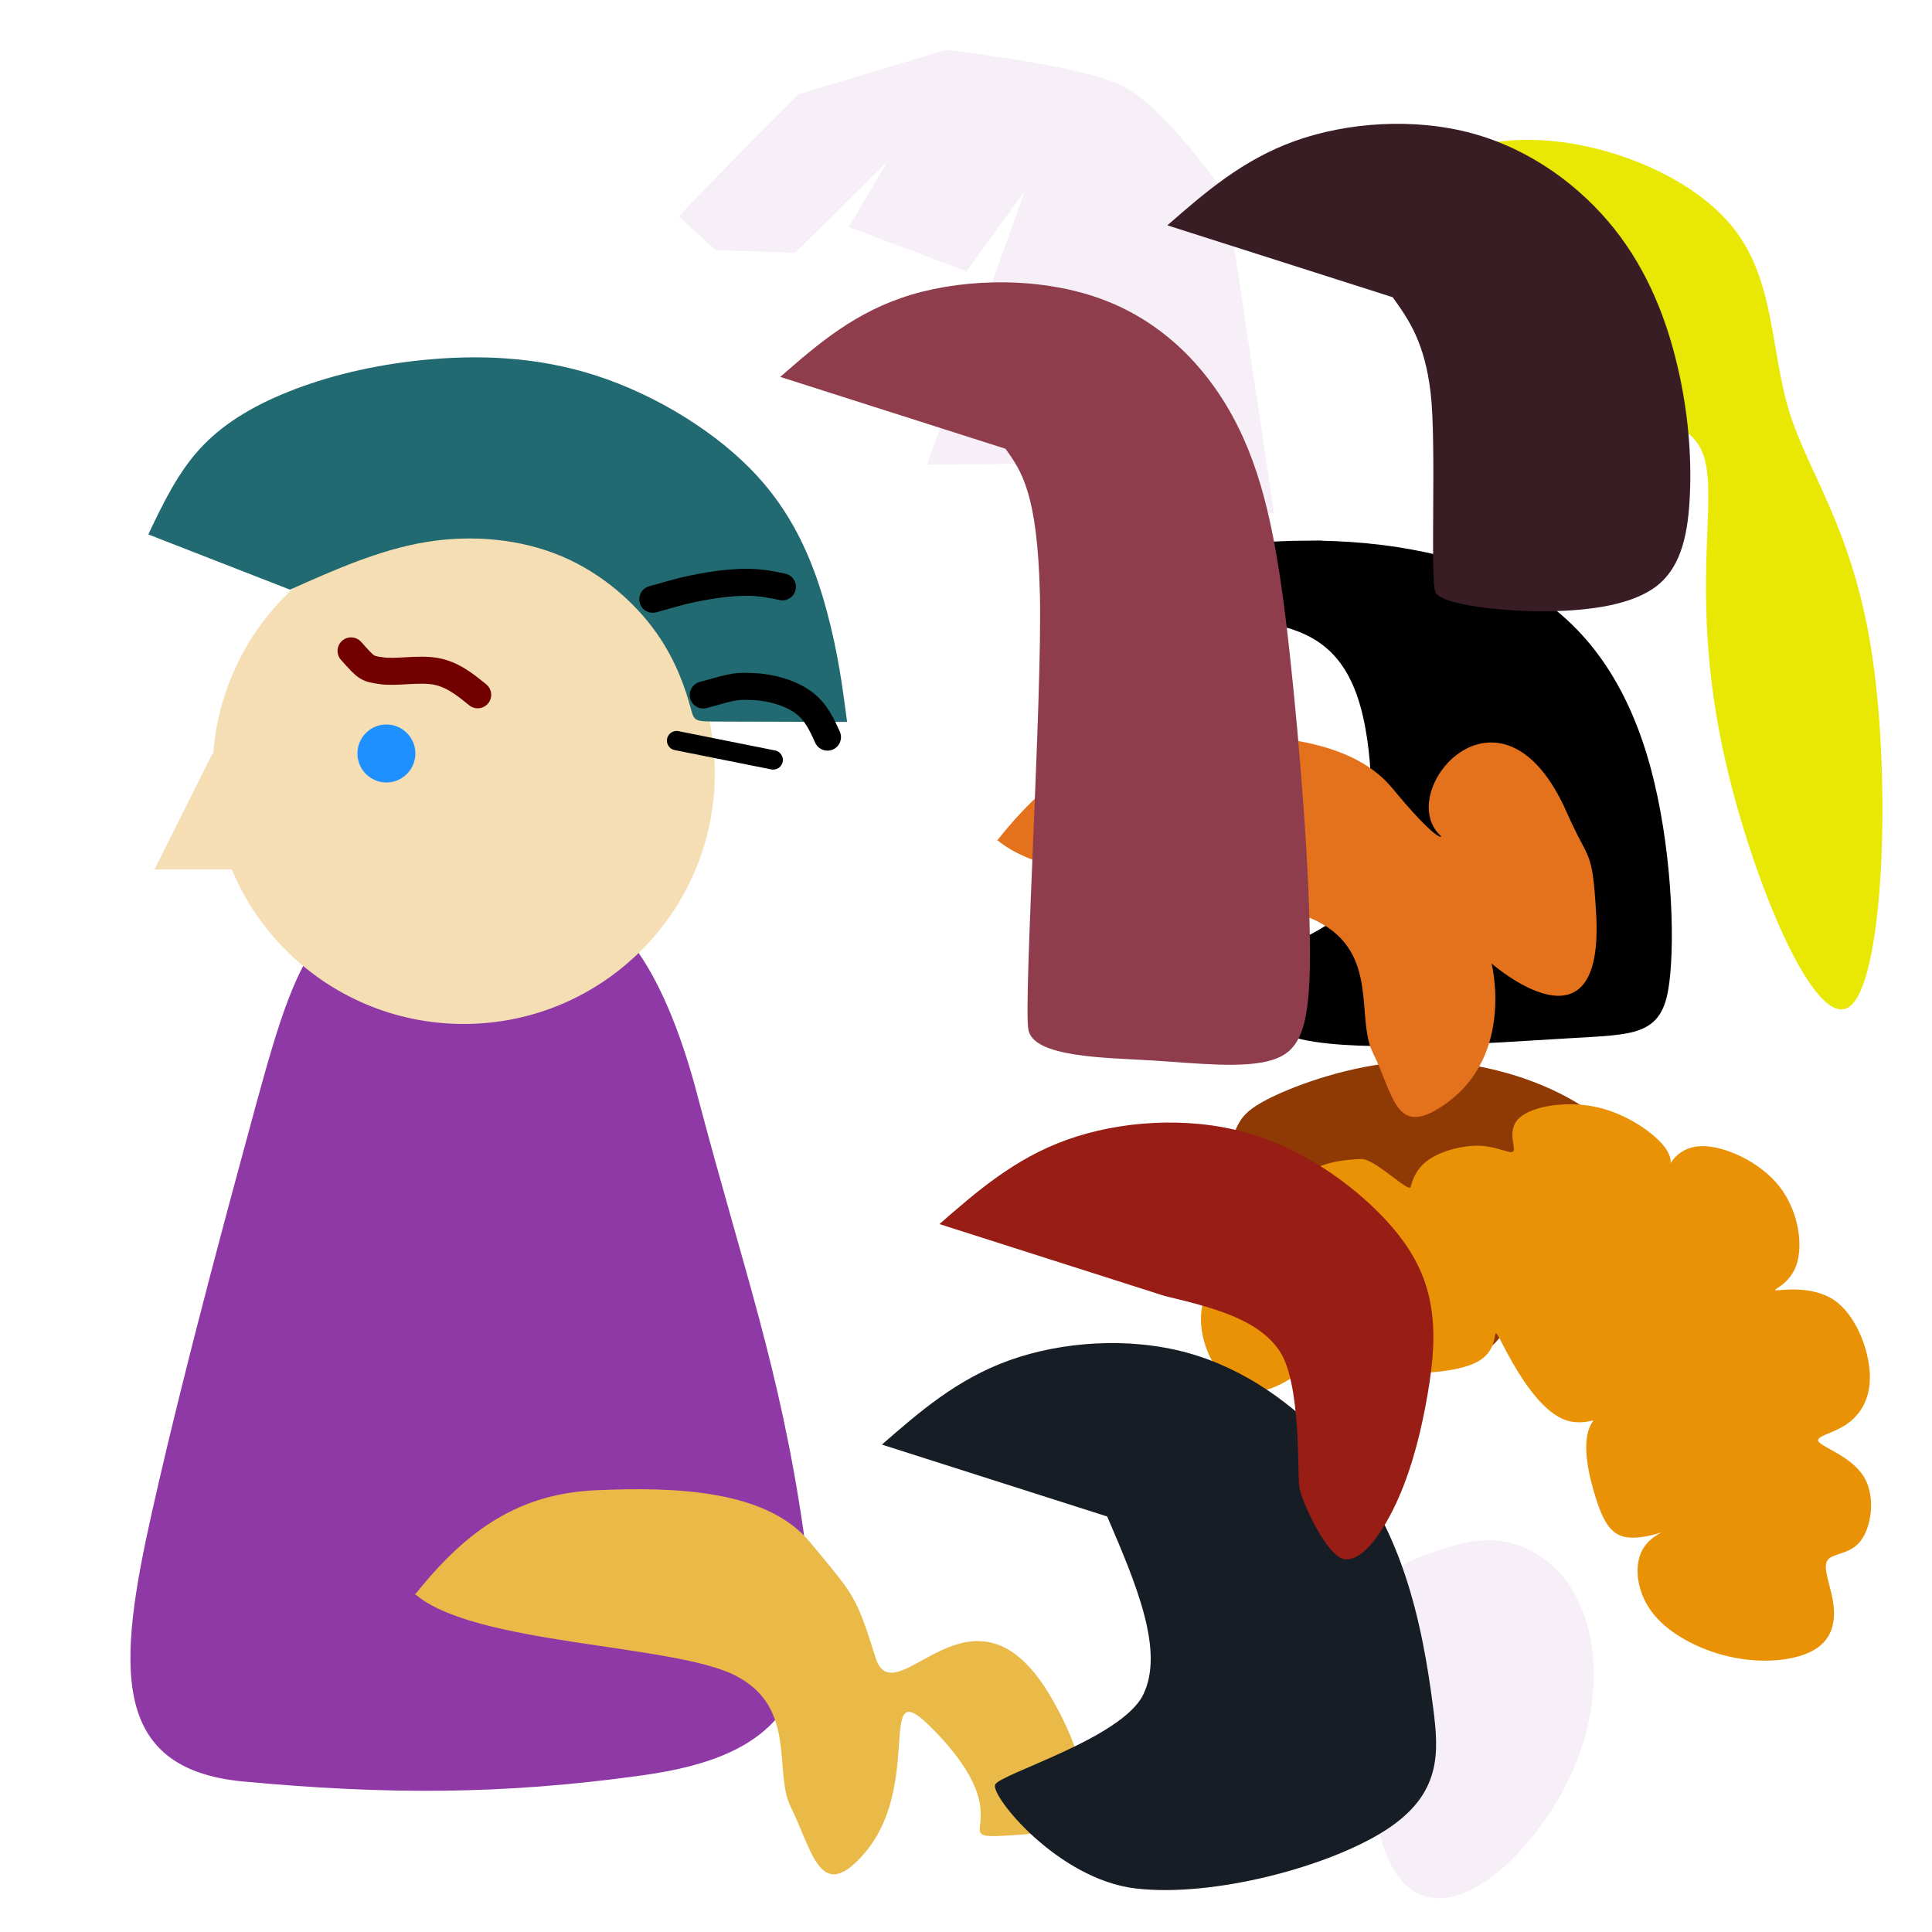
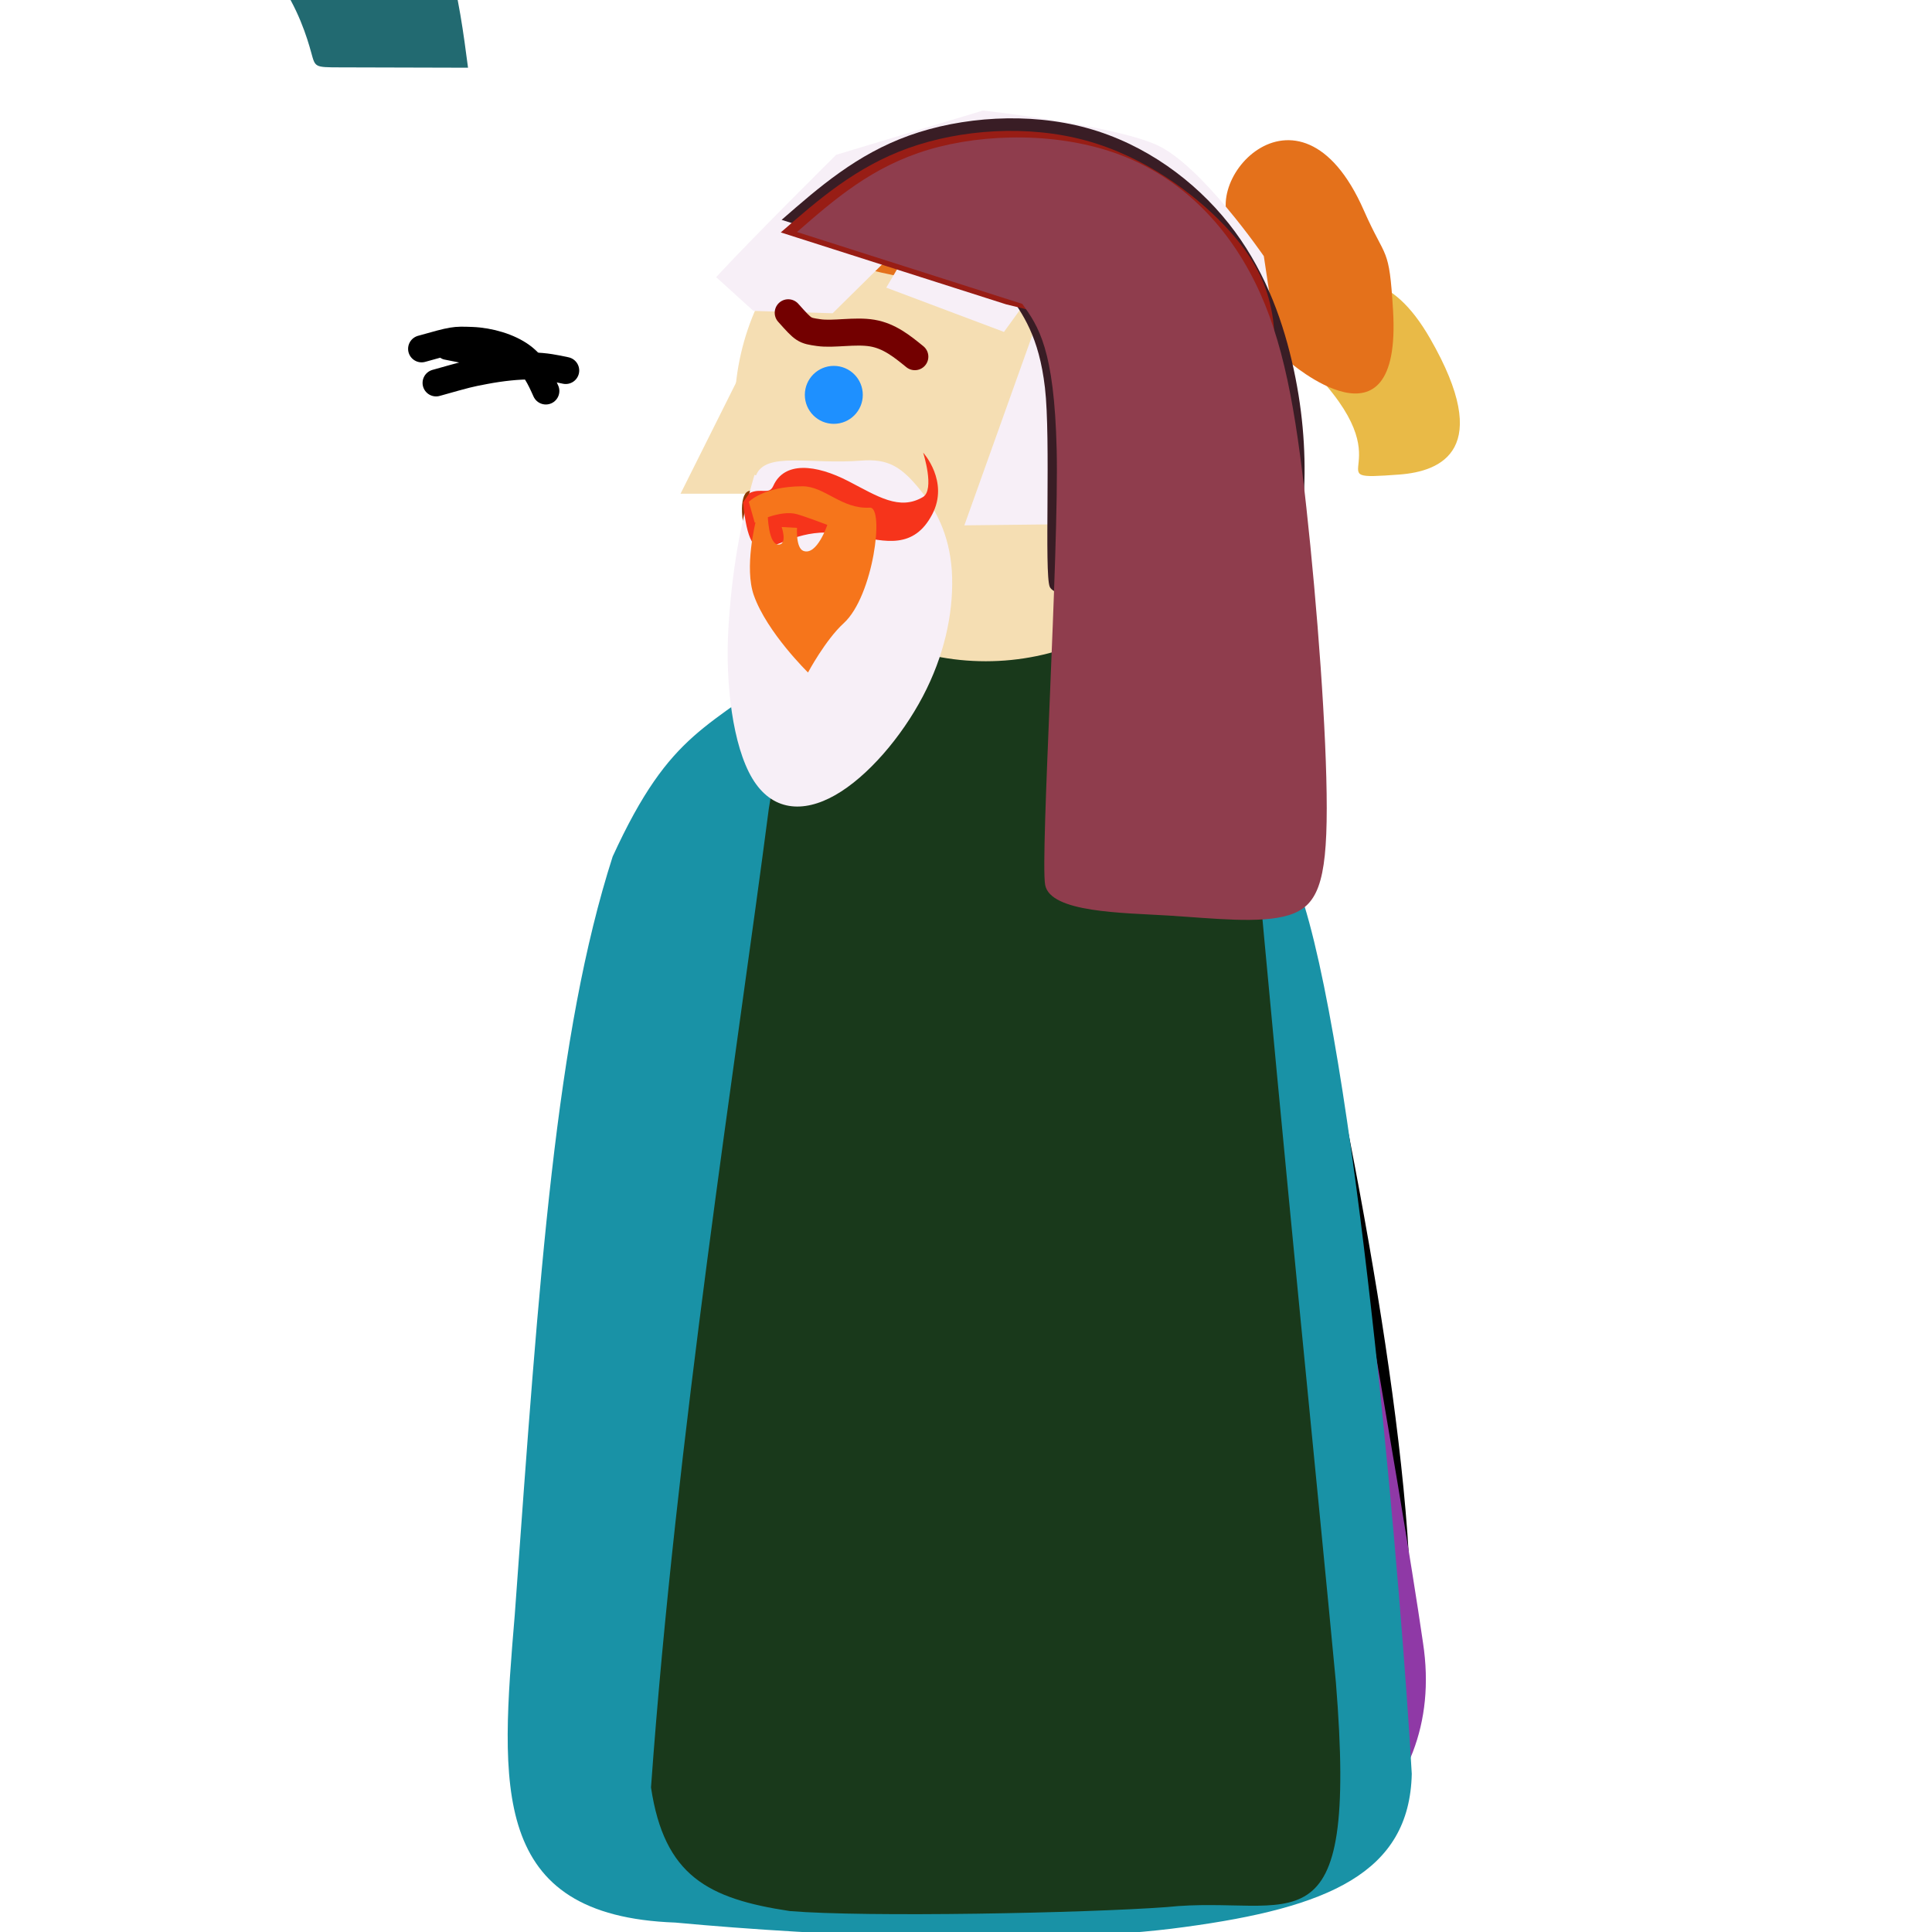
<svg xmlns="http://www.w3.org/2000/svg" width="100%" viewBox="0 0 100.0 100.0" version="1.1" id="svg1162">
  <defs id="defs170">
    </defs>
-   <path id="body-big" style="fill:transparent" d="m 24,39       c -2.9,0 -3.9,0.0 -7,1.1      -2.4,0.8 -4.1,3.2      -6.6,10.6 -2.4,7.3      -5.6,18.5 -6.9,26.7      -1.2,8.1 -0.2,11.4      6.4,13.0 6.6,1.6       19.1,1.7 26.5,0.3      7.4,-1.3 9.7,-4.2      9.2,-12.7 -0.5,-8.5      -4.2,-21.7 -6.7,-29.3      -2.4,-7.6 -3.8,-8.7      -5.8,-9.2 -1.9,-0.5      -4.3,-0.5 -7.3,-0.5 z" />
-   <path id="body-little" style="fill:#8f39a6" d="m 24,47      c -2.9,0 -3.9,0.0 -7,1.1       -1.7,1.8 -2.6,4.9       -3.7,8.9 -1.0,3.7       -3.6,13.1 -5.42,21.2       -1.8,8.0 -2.2,13.3       4.6,14.0 7.5,0.7       13.5,0.7 20.7,-0.3       7.4,-1.0 9.7,-4.2       8.4,-12.7 -1.2,-8.3       -3.1,-13.5 -5.4,-22.2       -2.0,-7.8 -4.7,-10.0       -6.6,-10.4 -1.93,-0       -4.3,-0 -7.3,-0 z" />
-   <circle id="head" style="fill:wheat;" cx="24" cy="40" r="13" />
-   <path id="nose-triangle" style="fill:wheat;" d="m 11,39 -3,6 6,0 z" />
-   <circle id="eye" style="fill:dodgerblue;" cx="20" cy="39" r="1.5" />
-   <path id="eyebrow" style="stroke:#000000;stroke-linecap:round" d="m 35.02,38.334 5,1" />
-   <path id="hair-bob" style="fill:#000000;stroke:#000000;" d="m 67.632,28.483 c 3.981,-0.02 8.243,0.704 11.319,2.594 3.076,1.89 4.966,4.946 6.011,8.826 1.045,3.88 1.246,8.585 0.945,10.896 -0.301,2.312 -1.105,2.231 -4.885,2.452 -3.78,0.221 -10.535,0.744 -13.531,0.06 -2.996,-0.683 -2.232,-2.573 -0.905,-3.619 1.327,-1.046 3.217,-1.247 4.162,-3.599 0.944,-2.352 0.944,-6.855 0.141,-9.69 -0.804,-2.835 -2.412,-4.001 -4.624,-4.524 -2.212,-0.523 -5.026,-0.403 -6.795,-0.603 -1.769,-0.201 -2.493,-0.723 -1.005,-1.367 1.488,-0.644 5.187,-1.408 9.168,-1.428 z" />
-   <path style="fill:#8f3905;fill-opacity:1;stroke-width:1.398;stroke-linecap:round;stroke-linejoin:round;stroke-miterlimit:0" d="m 76.598,64.777 c -0.08,2.414 -0.161,4.826 0.322,4.987 0.482,0.161 1.528,-1.93 2.634,-2.895 1.106,-0.965 2.272,-0.804 3.036,0.222 0.764,1.026 1.125,2.916 1.387,4.182 0.261,1.267 0.422,1.91 1.006,2.372 0.583,0.462 1.589,0.743 2.473,-0.684 0.884,-1.427 1.648,-4.564 1.246,-7.016 C 88.3,63.491 86.732,61.722 85.847,60.817 84.963,59.912 84.762,59.872 84.56,59.831" id="hair-base" />
-   <path style="fill:#8f3905;fill-opacity:1;stroke-width:1.398;stroke-linecap:round;stroke-linejoin:round;stroke-miterlimit:0" d="m 63.329,59.831 c 4.505,1.649 9.008,3.298 11.702,4.202 2.694,0.905 3.579,1.065 5.086,0.422 1.507,-0.644 3.638,-2.091 4.041,-3.558 0.402,-1.467 -0.924,-2.955 -3.035,-4.101 -2.111,-1.146 -5.006,-1.95 -7.861,-1.87 -2.855,0.08 -5.67,1.045 -7.198,1.749 -1.528,0.704 -1.77,1.146 -2.011,1.588" id="hair-top" />
-   <path style="fill:#8f3905;fill-opacity:1;stroke-width:1.398;stroke-linecap:round;stroke-linejoin:round;stroke-miterlimit:0" d="m 62.063,74.93 c 0.744,-0.744 2.152,-1.227 3.619,-1.166 1.468,0.061 2.996,0.664 3.036,1.146 0.04,0.482 -1.408,0.844 -2.915,1.286 -1.508,0.442 -3.076,0.965 -3.82,0.724 -0.744,-0.241 -0.664,-1.246 0.08,-1.99 z" id="facial-top" />
-   <path style="fill:#8f3905;fill-opacity:1;stroke-width:1.398;stroke-linecap:round;stroke-linejoin:round;stroke-miterlimit:0" d="m 68.396,76.478 c -0.322,0.684 -0.644,1.368 -1.407,1.548 -0.763,0.181 -1.97,-0.141 -2.251,0.583 -0.282,0.724 0.362,2.493 1.267,3.518 0.905,1.025 2.071,1.306 2.875,0.603 0.804,-0.703 1.246,-2.392 1.246,-3.659 3.99e-4,-1.266 -0.442,-2.111 -0.885,-2.956" id="facial-bottom" />
-   <path style="fill:#e9e805;fill-opacity:1;stroke-width:1.398;stroke-linecap:round;stroke-linejoin:round;stroke-miterlimit:0" d="m 68.412,11.741 c 3.017,2.655 6.032,5.309 9.269,6.957 3.237,1.648 6.695,2.292 8.584,3.096 1.889,0.805 2.211,1.77 2.151,4.433 -0.061,2.664 -0.503,7.026 0.885,13.138 1.388,6.112 4.604,13.973 6.403,12.756 1.799,-1.216 2.181,-11.51 1.217,-18.084 C 95.956,27.464 93.644,24.609 92.628,21.352 91.612,18.095 91.894,14.436 89.623,11.682 87.351,8.927 82.527,7.078 78.565,7.248 74.604,7.419 71.508,9.61 68.412,11.802" id="hair-pony" />
-   <path style="fill:#e9ba47;fill-opacity:1;stroke-width:1.398;stroke-linecap:round;stroke-linejoin:round;stroke-miterlimit:0" d="m 21.468,82.495 c 3.017,2.655 13.353,2.579 16.589,4.227 3.237,1.648 1.96,4.981 2.877,6.818 1.021,2.045 1.441,4.595 3.267,2.945 3.934,-3.554 0.919,-10.163 3.986,-7.085 5.253,5.271 0.014,5.908 4.666,5.56 2.166,-0.162 4.901,-1.282 1.589,-7.042 -4.066,-7.071 -8.115,1.117 -9.131,-2.14 -1.016,-3.257 -1.107,-3.194 -3.378,-5.948 -2.271,-2.755 -7.096,-2.867 -11.057,-2.697 -3.961,0.171 -6.685,1.99 -9.409,5.422" id="hair-pony-2" />
-   <path style="fill:#e4711b;fill-opacity:1;stroke-width:1.398;stroke-linecap:round;stroke-linejoin:round;stroke-miterlimit:0" d="m 51.6,43.461 c 3.017,2.655 13.353,2.579 16.589,4.227 3.237,1.648 1.96,4.981 2.877,6.818 1.021,2.045 1.14,4.184 3.267,2.945 4.182,-2.437 2.87,-7.581 2.87,-7.581 0,0 5.876,5.151 5.411,-2.628 -0.204,-3.401 -0.354,-2.545 -1.513,-5.181 -3.388,-7.707 -9.036,-1.1 -6.526,1.21 0.101,0.093 -0.238,0.28 -2.509,-2.475 -2.271,-2.755 -7.096,-2.867 -11.057,-2.697 -3.961,0.171 -6.685,1.99 -9.409,5.422" id="hair-bun" />
-   <path style="fill:#e99205;fill-opacity:1;stroke-width:1.398;stroke-linecap:round;stroke-linejoin:round;stroke-miterlimit:0" d="m 69.602,69.175 c -1.564,1.336 -3.127,2.673 -4.392,2.829 -1.265,0.157 -2.231,-0.867 -2.715,-2.075 -0.484,-1.208 -0.484,-2.602 0.27,-3.398 0.754,-0.797 2.261,-0.996 3.284,-0.753 1.024,0.242 1.564,0.925 1.365,0.782 -0.199,-0.142 -1.137,-1.109 -1.308,-2.318 -0.171,-1.209 0.426,-2.659 1.393,-3.412 0.967,-0.754 2.304,-0.811 2.971,-0.839 0.668,-0.028 2.459,1.763 2.544,1.45 0.085,-0.312 0.256,-0.938 0.924,-1.407 0.669,-0.47 1.834,-0.782 2.744,-0.725 0.91,0.057 1.564,0.484 1.663,0.257 0.099,-0.227 -0.356,-1.109 0.298,-1.706 0.654,-0.598 2.417,-0.91 4.009,-0.555 1.592,0.356 3.014,1.379 3.539,2.104 0.525,0.725 0.156,1.151 0.213,0.952 0.057,-0.199 0.54,-1.023 1.692,-1.038 1.152,-0.014 2.972,0.782 3.995,2.076 1.023,1.294 1.25,3.085 0.881,4.108 -0.369,1.023 -1.336,1.279 -1.037,1.279 0.299,2.1e-5 1.862,-0.256 2.985,0.498 1.123,0.754 1.805,2.517 1.862,3.824 0.057,1.307 -0.512,2.16 -1.251,2.644 -0.739,0.483 -1.649,0.597 -1.378,0.896 0.27,0.299 1.72,0.782 2.331,1.806 0.611,1.024 0.383,2.588 -0.185,3.312 -0.568,0.725 -1.478,0.611 -1.72,1.01 -0.242,0.399 0.185,1.308 0.312,2.218 0.128,0.91 -0.043,1.819 -0.938,2.373 -0.895,0.554 -2.516,0.753 -4.15,0.441 -1.635,-0.312 -3.284,-1.137 -4.18,-2.217 -0.896,-1.08 -1.038,-2.416 -0.683,-3.227 0.356,-0.811 1.209,-1.095 1.081,-1.053 -0.128,0.043 -1.237,0.412 -1.976,0.228 -0.739,-0.184 -1.109,-0.923 -1.464,-2.061 -0.356,-1.137 -0.697,-2.673 -0.299,-3.612 0.398,-0.939 1.536,-1.28 1.436,-1.038 -0.1,0.242 -1.436,1.066 -2.616,0.697 -1.18,-0.369 -2.203,-1.933 -2.815,-2.999 -0.611,-1.066 -0.81,-1.635 -0.882,-1.493 -0.071,0.142 -0.014,0.995 -1.009,1.492 -0.995,0.497 -3.042,0.639 -4.208,0.455 -1.166,-0.184 -1.45,-0.696 -1.507,-0.71 -0.057,-0.014 0.114,0.469 -0.341,0.966 -0.455,0.497 -1.535,1.009 -1.777,0.327 -0.242,-0.682 0.355,-2.558 0.952,-4.436" id="hair-curly" />
-   <path style="fill:#f7eff7;fill-opacity:1;stroke-width:1.398;stroke-linecap:round;stroke-linejoin:round;stroke-miterlimit:0" d="m 35.131,11.209 c 1.77,-1.929 6.212,-6.333 6.212,-6.333 l 7.6,-2.292 c 0,0 6.675,0.744 8.987,1.779 2.312,1.035 5.549,5.76 5.549,5.76 l 2.473,16.466 -10.736,-2.051 0.181,-6.574 -2.051,6.031 -5.368,0.06 5.066,-14.174 -3.016,4.162 c 0,0 -4.061,-1.528 -6.092,-2.292 l 1.99,-3.378 -4.765,4.704 -4.101,-0.121" id="hair-straight" />
-   <path style="fill:#f7eff7;fill-opacity:1;stroke-width:1.398;stroke-linecap:round;stroke-linejoin:round;stroke-miterlimit:0" d="m 72.871,80.843 c 1.468,-0.583 2.936,-1.166 4.343,-1.116 1.408,0.051 2.755,0.734 3.709,1.911 0.955,1.176 1.517,2.845 1.567,4.755 0.05,1.91 -0.412,4.061 -1.518,6.161 -1.106,2.101 -2.855,4.151 -4.533,5.106 -1.678,0.955 -3.287,0.814 -4.292,-0.864 -1.006,-1.678 -1.408,-4.895 -1.237,-7.77 0.171,-2.875 0.915,-5.408 1.659,-7.942" id="facial-big" />
-   <path style="fill:#391d25;fill-opacity:1;stroke-width:1.398;stroke-linecap:round;stroke-linejoin:round;stroke-miterlimit:0" d="m 60.422,11.663 c 1.944,-1.696 3.888,-3.391 6.597,-4.363 2.709,-0.972 6.183,-1.22 9.202,-0.392 3.019,0.828 5.583,2.73 7.341,4.943 1.757,2.213 2.709,4.735 3.267,7.113 0.558,2.378 0.724,4.611 0.641,6.596 -0.083,1.985 -0.414,3.722 -1.675,4.735 -1.261,1.013 -3.453,1.302 -5.582,1.344 -2.13,0.041 -5.625,-0.308 -5.913,-0.981 -0.289,-0.673 0.06,-7.662 -0.249,-10.309 -0.31,-2.647 -1.137,-3.805 -1.965,-4.964" id="hair-short" />
-   <path style="fill:#171d25;fill-opacity:1;stroke-width:1.398;stroke-linecap:round;stroke-linejoin:round;stroke-miterlimit:0" d="m 45.648,74.772 c 1.944,-1.696 3.888,-3.391 6.597,-4.363 2.709,-0.972 6.183,-1.22 9.202,-0.392 3.019,0.828 5.583,2.73 7.444,4.798 1.861,2.068 3.019,4.301 3.804,6.617 0.786,2.316 1.199,4.715 1.489,6.989 0.289,2.275 0.455,4.425 -2.461,6.306 -2.915,1.881 -8.912,3.494 -12.944,3.019 -4.032,-0.475 -7.527,-4.808 -7.271,-5.373 0.256,-0.565 6.547,-2.382 7.663,-4.656 1.117,-2.274 -0.372,-5.748 -1.862,-9.223" id="hair-sbob2" />
-   <path style="fill:#981d15;fill-opacity:1;stroke-width:1.398;stroke-linecap:round;stroke-linejoin:round;stroke-miterlimit:0" d="m 48.625,63.358 c 1.944,-1.696 3.888,-3.391 6.597,-4.363 2.709,-0.972 6.183,-1.22 9.202,-0.392 3.019,0.828 5.583,2.73 7.175,4.405 1.592,1.675 2.212,3.123 2.46,4.57 0.248,1.447 0.124,2.895 -0.166,4.59 -0.29,1.696 -0.744,3.639 -1.51,5.376 -0.765,1.737 -1.84,3.267 -2.771,3.164 -0.93,-0.103 -2.258,-3.038 -2.361,-3.737 -0.103,-0.699 0.107,-5.382 -1.03,-7.057 -1.137,-1.675 -3.535,-2.254 -5.935,-2.834" id="hair-crop" />
-   <path style="fill:#8f3d4d;fill-opacity:1;stroke-width:1.398;stroke-linecap:round;stroke-linejoin:round;stroke-miterlimit:0" d="m 40.385,19.508 c 1.944,-1.696 3.888,-3.391 6.804,-4.26 2.916,-0.868 6.804,-0.91 9.926,0.269 3.122,1.179 5.48,3.578 6.968,6.576 1.488,2.998 2.109,6.596 2.667,11.683 0.558,5.087 1.055,11.662 1.054,15.55 -1.44e-4,3.887 -0.496,5.087 -1.964,5.541 -1.468,0.455 -3.907,0.165 -6.244,0.02 -2.337,-0.145 -6.111,-0.145 -6.368,-1.593 -0.257,-1.448 0.722,-17.244 0.598,-22.496 -0.124,-5.252 -0.951,-6.41 -1.779,-7.569" id="hair-long" />
-   <path style="fill:#226a71;fill-opacity:1;stroke-width:1.398;stroke-linecap:round;stroke-linejoin:round;stroke-miterlimit:0" d="m 15.012,30.521 c 2.316,-1.034 4.632,-2.068 7.04,-2.465 2.407,-0.396 4.905,-0.156 7.011,0.732 2.106,0.888 3.819,2.423 4.906,3.958 1.087,1.534 1.549,3.067 1.76,3.833 0.211,0.766 0.169,0.766 1.48,0.769 1.311,0.004 3.974,0.011 6.637,0.018 -0.236,-1.799 -0.471,-3.597 -1.059,-5.766 -0.588,-2.17 -1.529,-4.711 -3.587,-6.957 -2.057,-2.246 -5.232,-4.198 -8.355,-5.206 -3.123,-1.009 -6.193,-1.074 -8.907,-0.807 -2.713,0.268 -5.068,0.869 -7.01,1.646 -1.943,0.777 -3.472,1.73 -4.608,2.982 -1.136,1.251 -1.878,2.8 -2.62,4.349 -0.003,0.021 -0.006,0.042 -0.009,0.061" id="hair-mohawk" />
-   <path style="fill:none;fill-opacity:1;stroke:#000000;stroke-width:1.398;stroke-linecap:round;stroke-linejoin:round;stroke-miterlimit:0;stroke-dasharray:none;stroke-opacity:1" d="m 36.399,35.973 c 1.668,-0.469 1.668,-0.469 2.592,-0.435 0.923,0.033 1.936,0.334 2.59,0.815 0.655,0.481 0.952,1.141 1.249,1.801" id="eyebrow-02" />
-   <path style="fill:none;fill-opacity:1;stroke:#000000;stroke-width:1.398;stroke-linecap:round;stroke-linejoin:round;stroke-miterlimit:0;stroke-dasharray:none;stroke-opacity:1" d="m 33.788,31.018 c 1.668,-0.469 1.668,-0.469 2.524,-0.632 0.856,-0.163 1.734,-0.256 2.436,-0.245 0.702,0.01 1.226,0.123 1.75,0.235" id="eyebrow-03" />
-   <path style="fill:none;fill-opacity:1;stroke:#730000;stroke-width:1.398;stroke-linecap:round;stroke-linejoin:round;stroke-miterlimit:0;stroke-dasharray:none;stroke-opacity:1" d="m 18.171,33.69 c 0.821,0.918 0.821,0.918 1.583,1.028 0.763,0.11 1.879,-0.127 2.766,0.023 0.888,0.15 1.547,0.687 2.205,1.222" id="eyebrow-05" />
+   <path id="body-big" d="m 51.372,29.925 c -2.9,0 -3.9,0 -7,1.454 -2.4,1.058 -4.1,4.231 -6.6,14.015 -2.4,9.652 -5.6,24.46 -6.9,35.301 -1.2,10.709 -0.2,15.072 6.4,17.188 6.6,2.115 19.1,2.248 26.5,0.397 7.4,-1.719 9.7,-5.553 9.2,-16.791 -0.5,-11.238 -4.2,-28.691 -6.7,-38.739 -2.4,-10.048 -3.8,-11.503 -5.8,-12.164 -1.9,-0.661 -4.3,-0.661 -7.3,-0.661 z" style="stroke-width:1.15" />
+   <path id="body-little" style="fill:#8f39a6" d="m 47.235,31.437 c -2.9,0 -3.546,-0.177 -7,5.343 -1.7,1.8 -1.893,6.491 -2.993,10.491 -1,3.7 -6.959,31.838 -8.779,39.938 -1.8,8 3.81,10.825 10.61,11.525 7.5,0.7 13.854,1.407 21.054,0.407 7.4,-1 14.827,-5.614 13.527,-14.114 -1.2,-8.3 -5.045,-29.587 -6.461,-38.64 -2,-7.8 -1.341,-11.061 -3.241,-11.461 l -7.654,-4.95 z" />
+   <path id="body-fat" style="fill:#1992a6;fill-opacity:1" d="m 49.482,31.154 c -4.845,1.237 -4.784,0.707 -8.414,3.045 -4.352,3.568 -6.312,3.486 -9.357,10.137 -2.945,9.18 -3.777,21.409 -5.066,39.231 -0.739,8.884 -1.316,15.598 8.312,15.945 7.5,0.7 19.157,1.23 26.357,0.23 7.4,-1 11.645,-2.786 11.759,-7.927 -0.493,-8.83 -2.746,-35.774 -5.577,-45.004 -2,-7.8 -3.605,-11.597 -7.13,-13.759 -2.787,-1.709 -6.239,-3.005 -6.239,-3.005 z" />
+   <path id="body-fat-7" style="fill:#19391b;fill-opacity:1" d="m 47.291,29.621 c -0.463,0 -1.968,0.902 -3.984,3.359 -1.825,1.738 -2.589,3.098 -3.512,8.866 -1.666,12.846 -4.809,32.672 -6.099,50.672 0.688,4.581 2.953,5.761 7.191,6.399 3.938,0.325 15.304,0.105 19.504,-0.207 6.525,-0.688 9.929,2.861 8.754,-11.639 -0.943,-10.041 -2.537,-25.437 -4.395,-45.999 -1.25,-5.987 -2.829,-9.011 -4.677,-11.082 l -3.563,-0.445 z" />
+   <circle id="head" style="fill:#f5deb3" cx="51.021" cy="21.226" r="13" />
+   <path id="nose-triangle" style="fill:#f5deb3" d="m 38.224,19.555 -3,6 h 6 z" />
+   <circle id="eye" style="fill:#1e90ff" cx="43.158" cy="20.438" r="1.5" />
+   <path id="eyebrow" style="stroke:#000000;stroke-linecap:round" d="m 23.095,18.119 5,1" />
+   <path id="hair-bob" style="fill:#000000;stroke:#000000" d="m -30.383,24.884 c 3.981,-0.02 8.243,0.704 11.319,2.594 3.076,1.89 4.966,4.946 6.011,8.826 1.045,3.88 1.246,8.585 0.945,10.896 -0.301,2.312 -1.105,2.231 -4.885,2.452 -3.78,0.221 -10.535,0.744 -13.531,0.06 -2.996,-0.683 -2.232,-2.573 -0.905,-3.619 1.327,-1.046 3.217,-1.247 4.162,-3.599 0.944,-2.352 0.944,-6.855 0.141,-9.69 -0.804,-2.835 -2.412,-4.001 -4.624,-4.524 -2.212,-0.523 -5.026,-0.403 -6.795,-0.603 -1.769,-0.201 -2.493,-0.723 -1.005,-1.367 1.488,-0.644 5.187,-1.408 9.168,-1.428 z" />
+   <path style="fill:#8f3905;fill-opacity:1;stroke-width:1.398;stroke-linecap:round;stroke-linejoin:round;stroke-miterlimit:0" d="m -21.417,61.179 c -0.08,2.414 -0.161,4.826 0.322,4.987 0.482,0.161 1.528,-1.93 2.634,-2.895 1.106,-0.965 2.272,-0.804 3.036,0.222 0.764,1.026 1.125,2.916 1.387,4.182 0.261,1.267 0.422,1.91 1.006,2.372 0.583,0.462 1.589,0.743 2.473,-0.684 0.884,-1.427 1.648,-4.564 1.246,-7.016 -0.402,-2.453 -1.97,-4.222 -2.854,-5.127 -0.884,-0.905 -1.086,-0.945 -1.288,-0.986" id="hair-base" />
+   <path style="fill:#8f3905;fill-opacity:1;stroke-width:1.398;stroke-linecap:round;stroke-linejoin:round;stroke-miterlimit:0" d="m -24.079,18.403 c 4.505,1.649 9.008,3.298 11.702,4.202 2.694,0.905 3.579,1.065 5.086,0.422 1.507,-0.644 3.638,-2.091 4.041,-3.558 0.402,-1.467 -0.924,-2.955 -3.035,-4.101 -2.111,-1.146 -5.006,-1.95 -7.861,-1.87 -2.855,0.08 -5.67,1.045 -7.198,1.749 -1.528,0.704 -1.77,1.146 -2.011,1.588" id="hair-top" />
+   <path style="fill:#8f3905;fill-opacity:1;stroke-width:1.398;stroke-linecap:round;stroke-linejoin:round;stroke-miterlimit:0" d="m 39.366,25.58 c 1.134,0.486 0.472,-0.918 2.249,-0.857 1.468,0.05 4.057,0.222 4.096,0.704 0.04,0.482 -1.408,0.844 -2.915,1.286 -1.508,0.442 -3.888,1.673 -4.174,0.945 -0.302,-0.771 -0.402,-2.569 0.434,-2.211 z" id="facial-top" />
+   <path style="fill:#8f3905;fill-opacity:1;stroke-width:1.398;stroke-linecap:round;stroke-linejoin:round;stroke-miterlimit:0" d="m 43.618,26.704 c -0.808,0.772 -1.764,2.604 -2.468,2.256 -1.243,-0.615 -0.732,-0.627 -1.942,-1.273 -0.686,-0.366 1.024,3.024 1.62,4.402 0.542,1.255 1.32,3.56 2.123,2.857 0.804,-0.703 2.395,-3.939 2.395,-5.205 3.99e-4,-1.266 0.309,-3.127 -0.134,-3.973" id="facial-bottom" />
+   <path style="fill:#e9e805;fill-opacity:1;stroke-width:1.398;stroke-linecap:round;stroke-linejoin:round;stroke-miterlimit:0" d="m 112.359,25.534 c 3.017,2.655 6.032,5.309 9.269,6.957 3.237,1.648 6.695,2.292 8.584,3.096 1.889,0.805 2.211,1.77 2.151,4.433 -0.061,2.664 -0.503,7.026 0.885,13.138 1.388,6.112 4.604,13.973 6.403,12.756 1.799,-1.216 2.181,-11.51 1.217,-18.084 -0.965,-6.574 -3.277,-9.429 -4.292,-12.686 -1.016,-3.257 -0.734,-6.916 -3.006,-9.671 -2.271,-2.755 -7.096,-4.604 -11.057,-4.434 -3.961,0.171 -7.057,2.362 -10.154,4.553" id="hair-pony" />
+   <path style="fill:#e9ba47;fill-opacity:1;stroke-width:1.398;stroke-linecap:round;stroke-linejoin:round;stroke-miterlimit:0" d="m 41.048,12.097 c 3.017,2.655 13.353,2.579 16.589,4.227 3.237,1.648 1.96,4.981 2.877,6.818 1.021,2.045 1.441,4.595 3.267,2.945 3.934,-3.554 0.919,-10.163 3.986,-7.085 5.253,5.271 0.014,5.908 4.666,5.56 2.166,-0.162 4.901,-1.282 1.589,-7.042 -4.066,-7.071 -8.115,1.117 -9.131,-2.14 -1.016,-3.257 -1.107,-3.194 -3.378,-5.948 -2.271,-2.755 -7.096,-2.867 -11.057,-2.697 -3.961,0.171 -6.685,1.99 -9.409,5.422" id="hair-pony-2" />
+   <path style="fill:#e4711b;fill-opacity:1;stroke-width:1.398;stroke-linecap:round;stroke-linejoin:round;stroke-miterlimit:0" d="m 41.09,12.286 c 3.017,2.655 13.353,2.579 16.589,4.227 3.237,1.648 1.96,4.981 2.877,6.818 1.021,2.045 1.14,4.184 3.267,2.945 4.182,-2.437 2.87,-7.581 2.87,-7.581 0,0 5.876,5.151 5.411,-2.628 -0.204,-3.401 -0.354,-2.545 -1.513,-5.181 -3.388,-7.707 -9.036,-1.1 -6.526,1.21 0.101,0.093 -0.238,0.28 -2.509,-2.475 -2.271,-2.755 -7.096,-2.867 -11.057,-2.697 -3.961,0.171 -6.685,1.99 -9.409,5.422" id="hair-bun" />
+   <path style="fill:#e99205;fill-opacity:1;stroke-width:1.398;stroke-linecap:round;stroke-linejoin:round;stroke-miterlimit:0" d="m -28.413,65.577 c -1.564,1.336 -3.127,2.673 -4.392,2.829 -1.265,0.157 -2.231,-0.867 -2.715,-2.075 -0.484,-1.208 -0.484,-2.602 0.27,-3.398 0.754,-0.797 2.261,-0.996 3.284,-0.753 1.024,0.242 1.564,0.925 1.365,0.782 -0.199,-0.142 -1.137,-1.109 -1.308,-2.318 -0.171,-1.209 0.426,-2.659 1.393,-3.412 0.967,-0.754 2.304,-0.811 2.971,-0.839 0.668,-0.028 2.459,1.763 2.544,1.45 0.085,-0.312 0.256,-0.938 0.924,-1.407 0.669,-0.47 1.834,-0.782 2.744,-0.725 0.91,0.057 1.564,0.484 1.663,0.257 0.099,-0.227 -0.356,-1.109 0.298,-1.706 0.654,-0.598 2.417,-0.91 4.009,-0.555 1.592,0.356 3.014,1.379 3.539,2.104 0.525,0.725 0.156,1.151 0.213,0.952 0.057,-0.199 0.54,-1.023 1.692,-1.038 1.152,-0.014 2.972,0.782 3.995,2.076 1.023,1.294 1.25,3.085 0.881,4.108 -0.369,1.023 -1.336,1.279 -1.037,1.279 0.299,2.1e-5 1.862,-0.256 2.985,0.498 1.123,0.754 1.805,2.517 1.862,3.824 0.057,1.307 -0.512,2.16 -1.251,2.644 -0.739,0.483 -1.649,0.597 -1.378,0.896 0.27,0.299 1.72,0.782 2.331,1.806 0.611,1.024 0.383,2.588 -0.185,3.312 -0.568,0.725 -1.478,0.611 -1.72,1.01 -0.242,0.399 0.185,1.308 0.312,2.218 0.128,0.91 -0.043,1.819 -0.938,2.373 -0.895,0.554 -2.516,0.753 -4.15,0.441 -1.635,-0.312 -3.284,-1.137 -4.18,-2.217 -0.896,-1.08 -1.038,-2.416 -0.683,-3.227 0.356,-0.811 1.209,-1.095 1.081,-1.053 -0.128,0.043 -1.237,0.412 -1.976,0.228 -0.739,-0.184 -1.109,-0.923 -1.464,-2.061 -0.356,-1.137 -0.697,-2.673 -0.299,-3.612 0.398,-0.939 1.536,-1.28 1.436,-1.038 -0.1,0.242 -1.436,1.066 -2.616,0.697 -1.18,-0.369 -2.203,-1.933 -2.815,-2.999 -0.611,-1.066 -0.81,-1.635 -0.882,-1.493 -0.071,0.142 -0.014,0.995 -1.009,1.492 -0.995,0.497 -3.042,0.639 -4.208,0.455 -1.166,-0.184 -1.45,-0.696 -1.507,-0.71 -0.057,-0.014 0.114,0.469 -0.341,0.966 -0.455,0.497 -1.535,1.009 -1.777,0.327 -0.242,-0.682 0.355,-2.558 0.952,-4.436" id="hair-curly" />
+   <path style="fill:#f7eff7;fill-opacity:1;stroke-width:1.398;stroke-linecap:round;stroke-linejoin:round;stroke-miterlimit:0" d="M 37.068,14.345 C 38.838,12.416 43.28,8.013 43.28,8.013 l 7.6,-2.292 c 0,0 6.675,0.744 8.987,1.779 2.312,1.035 5.549,5.76 5.549,5.76 l 2.473,16.466 -10.736,-2.051 0.181,-6.574 -2.051,6.031 -5.368,0.06 5.066,-14.174 -3.016,4.162 c 0,0 -4.061,-1.528 -6.092,-2.292 l 1.99,-3.378 -4.765,4.704 -4.101,-0.121" id="hair-straight" />
+   <path style="fill:#f7eff7;fill-opacity:1;stroke-width:1.398;stroke-linecap:round;stroke-linejoin:round;stroke-miterlimit:0" d="m 39.132,24.603 c 0.496,-1.246 2.803,-0.548 5.448,-0.762 1.404,-0.114 2.092,0.336 3.046,1.513 0.955,1.176 1.606,2.624 1.656,4.534 0.05,1.91 -0.412,4.061 -1.518,6.161 -1.106,2.101 -2.855,4.151 -4.533,5.106 -1.678,0.955 -3.287,0.814 -4.292,-0.864 -1.006,-1.678 -1.408,-4.895 -1.237,-7.77 0.171,-2.875 0.605,-5.408 1.349,-7.942" id="facial-big" />
+   <path style="fill:#391d25;fill-opacity:1;stroke-width:1.398;stroke-linecap:round;stroke-linejoin:round;stroke-miterlimit:0" d="m 40.457,11.379 c 1.944,-1.696 3.888,-3.391 6.597,-4.363 2.709,-0.972 6.183,-1.22 9.202,-0.392 3.019,0.828 5.583,2.73 7.341,4.943 1.757,2.213 2.709,4.735 3.267,7.113 0.558,2.378 0.724,4.611 0.641,6.596 -0.083,1.985 -0.414,3.722 -1.675,4.735 -1.261,1.013 -3.453,1.302 -5.582,1.344 -2.13,0.041 -5.625,-0.308 -5.913,-0.981 -0.289,-0.673 0.061,-7.662 -0.249,-10.309 -0.31,-2.647 -1.137,-3.805 -1.965,-4.964" id="hair-short" />
+   <path style="fill:#171d25;fill-opacity:1;stroke-width:1.398;stroke-linecap:round;stroke-linejoin:round;stroke-miterlimit:0" d="m -41.23,89.559 c 1.944,-1.696 3.888,-3.391 6.597,-4.363 2.709,-0.972 6.183,-1.22 9.202,-0.392 3.019,0.828 5.583,2.73 7.444,4.798 1.861,2.068 3.019,4.301 3.804,6.617 0.786,2.316 1.199,4.715 1.489,6.989 0.289,2.275 0.455,4.425 -2.461,6.306 -2.915,1.881 -8.912,3.494 -12.944,3.019 -4.032,-0.475 -7.527,-4.808 -7.271,-5.373 0.256,-0.565 6.547,-2.382 7.663,-4.656 1.117,-2.274 -0.372,-5.748 -1.862,-9.223" id="hair-sbob2" />
+   <path style="fill:#981d15;fill-opacity:1;stroke-width:1.398;stroke-linecap:round;stroke-linejoin:round;stroke-miterlimit:0" d="m 40.413,12.03 c 1.944,-1.696 3.888,-3.391 6.597,-4.363 2.709,-0.972 6.183,-1.22 9.202,-0.392 3.019,0.828 5.583,2.73 7.175,4.405 1.592,1.675 2.212,3.123 2.46,4.57 0.248,1.447 0.124,2.895 -0.166,4.59 -0.29,1.696 -0.744,3.639 -1.51,5.376 -0.765,1.737 -1.84,3.267 -2.771,3.164 -0.93,-0.103 -2.258,-3.038 -2.361,-3.737 -0.103,-0.699 0.107,-5.382 -1.03,-7.057 -1.137,-1.675 -3.535,-2.254 -5.935,-2.834" id="hair-crop" />
+   <path style="fill:#8f3d4d;fill-opacity:1;stroke-width:1.398;stroke-linecap:round;stroke-linejoin:round;stroke-miterlimit:0" d="m 41.253,12.009 c 1.944,-1.696 3.888,-3.391 6.804,-4.26 2.916,-0.868 6.804,-0.91 9.926,0.269 3.122,1.179 5.48,3.578 6.968,6.576 1.488,2.998 2.109,6.596 2.667,11.683 0.558,5.087 1.055,11.662 1.054,15.55 -1.44e-4,3.887 -0.496,5.087 -1.964,5.541 -1.468,0.455 -3.907,0.165 -6.244,0.02 -2.337,-0.145 -6.111,-0.145 -6.368,-1.593 -0.257,-1.448 0.722,-17.244 0.598,-22.496 -0.124,-5.252 -0.951,-6.41 -1.779,-7.569" id="hair-long" />
+   <path style="fill:#226a71;fill-opacity:1;stroke-width:1.398;stroke-linecap:round;stroke-linejoin:round;stroke-miterlimit:0" d="m -4.609,-3.34 c 2.316,-1.034 4.632,-2.068 7.04,-2.465 2.407,-0.396 4.905,-0.156 7.011,0.732 2.106,0.888 3.819,2.423 4.906,3.958 1.087,1.534 1.549,3.067 1.76,3.833 0.211,0.766 0.169,0.766 1.48,0.769 1.311,0.004 3.974,0.011 6.637,0.018 -0.236,-1.799 -0.471,-3.597 -1.059,-5.766 -0.588,-2.17 -1.529,-4.711 -3.587,-6.957 -2.057,-2.246 -5.232,-4.198 -8.355,-5.206 -3.123,-1.009 -6.193,-1.074 -8.907,-0.807 -2.713,0.268 -5.068,0.869 -7.01,1.646 -1.943,0.777 -3.472,1.73 -4.608,2.982 -1.136,1.251 -1.878,2.8 -2.62,4.349 -0.003,0.021 -0.006,0.042 -0.009,0.061" id="hair-mohawk" />
+   <path style="fill:none;fill-opacity:1;stroke:#000000;stroke-width:1.398;stroke-linecap:round;stroke-linejoin:round;stroke-miterlimit:0;stroke-dasharray:none;stroke-opacity:1" d="m 21.822,18.056 c 1.668,-0.469 1.668,-0.469 2.592,-0.435 0.923,0.033 1.936,0.334 2.59,0.815 0.655,0.481 0.952,1.141 1.249,1.801" id="eyebrow-02" />
+   <path style="fill:none;fill-opacity:1;stroke:#000000;stroke-width:1.398;stroke-linecap:round;stroke-linejoin:round;stroke-miterlimit:0;stroke-dasharray:none;stroke-opacity:1" d="m 22.571,19.819 c 1.668,-0.469 1.668,-0.469 2.524,-0.632 0.856,-0.163 1.734,-0.256 2.436,-0.245 0.702,0.01 1.226,0.123 1.75,0.235" id="eyebrow-03" />
+   <path style="fill:none;fill-opacity:1;stroke:#730000;stroke-width:1.398;stroke-linecap:round;stroke-linejoin:round;stroke-miterlimit:0;stroke-dasharray:none;stroke-opacity:1" d="m 40.798,16.189 c 0.821,0.918 0.821,0.918 1.583,1.028 0.763,0.11 1.879,-0.127 2.766,0.023 0.888,0.15 1.547,0.687 2.205,1.222" id="eyebrow-05" />
+   <path style="fill:#f6341b;fill-opacity:1;stroke:none;stroke-width:1.398;stroke-linecap:round;stroke-linejoin:round;stroke-miterlimit:0;stroke-dasharray:none;stroke-opacity:1" d="m 38.787,25.523 c 0.617,-0.292 1.023,0.113 1.237,-0.371 0.563,-1.272 2.174,-1.136 3.905,-0.238 1.512,0.785 2.627,1.525 3.838,0.815 0.634,-0.371 0.015,-2.302 0.015,-2.302 0,0 1.358,1.491 0.472,3.191 -0.948,1.82 -2.447,1.425 -3.959,1.11 -2.366,-0.494 -3.336,0.221 -4.584,0.628 -0.677,0.221 -1.057,-0.37 -1.249,-2.356" id="hndlebars" />
+   <path style="fill:#f6751b;fill-opacity:1;stroke:none;stroke-width:1.398;stroke-linecap:round;stroke-linejoin:round;stroke-miterlimit:0;stroke-dasharray:none;stroke-opacity:1" d="m 38.758,25.975 c 0,0 0.743,-0.798 2.773,-0.805 1.158,-0.004 2.033,1.194 3.492,1.106 0.769,-0.046 0.184,4.577 -1.348,5.976 -0.952,0.869 -1.852,2.556 -1.852,2.556 0,0 -2.122,-2.071 -2.803,-3.99 -0.509,-1.435 0.092,-3.805 0.092,-3.805 l 0.624,-0.403 c 0,0 0.022,1.676 0.613,1.574 0.399,-0.069 0.11,-0.906 0.11,-0.906 l 0.795,0.044 c 0,0 -0.07,1.045 0.331,1.193 0.704,0.259 1.237,-1.348 1.237,-1.348 0,0 -1.073,-0.41 -1.569,-0.552 -0.876,-0.251 -2.188,0.442 -2.188,0.442" id="jazz" />
</svg>
